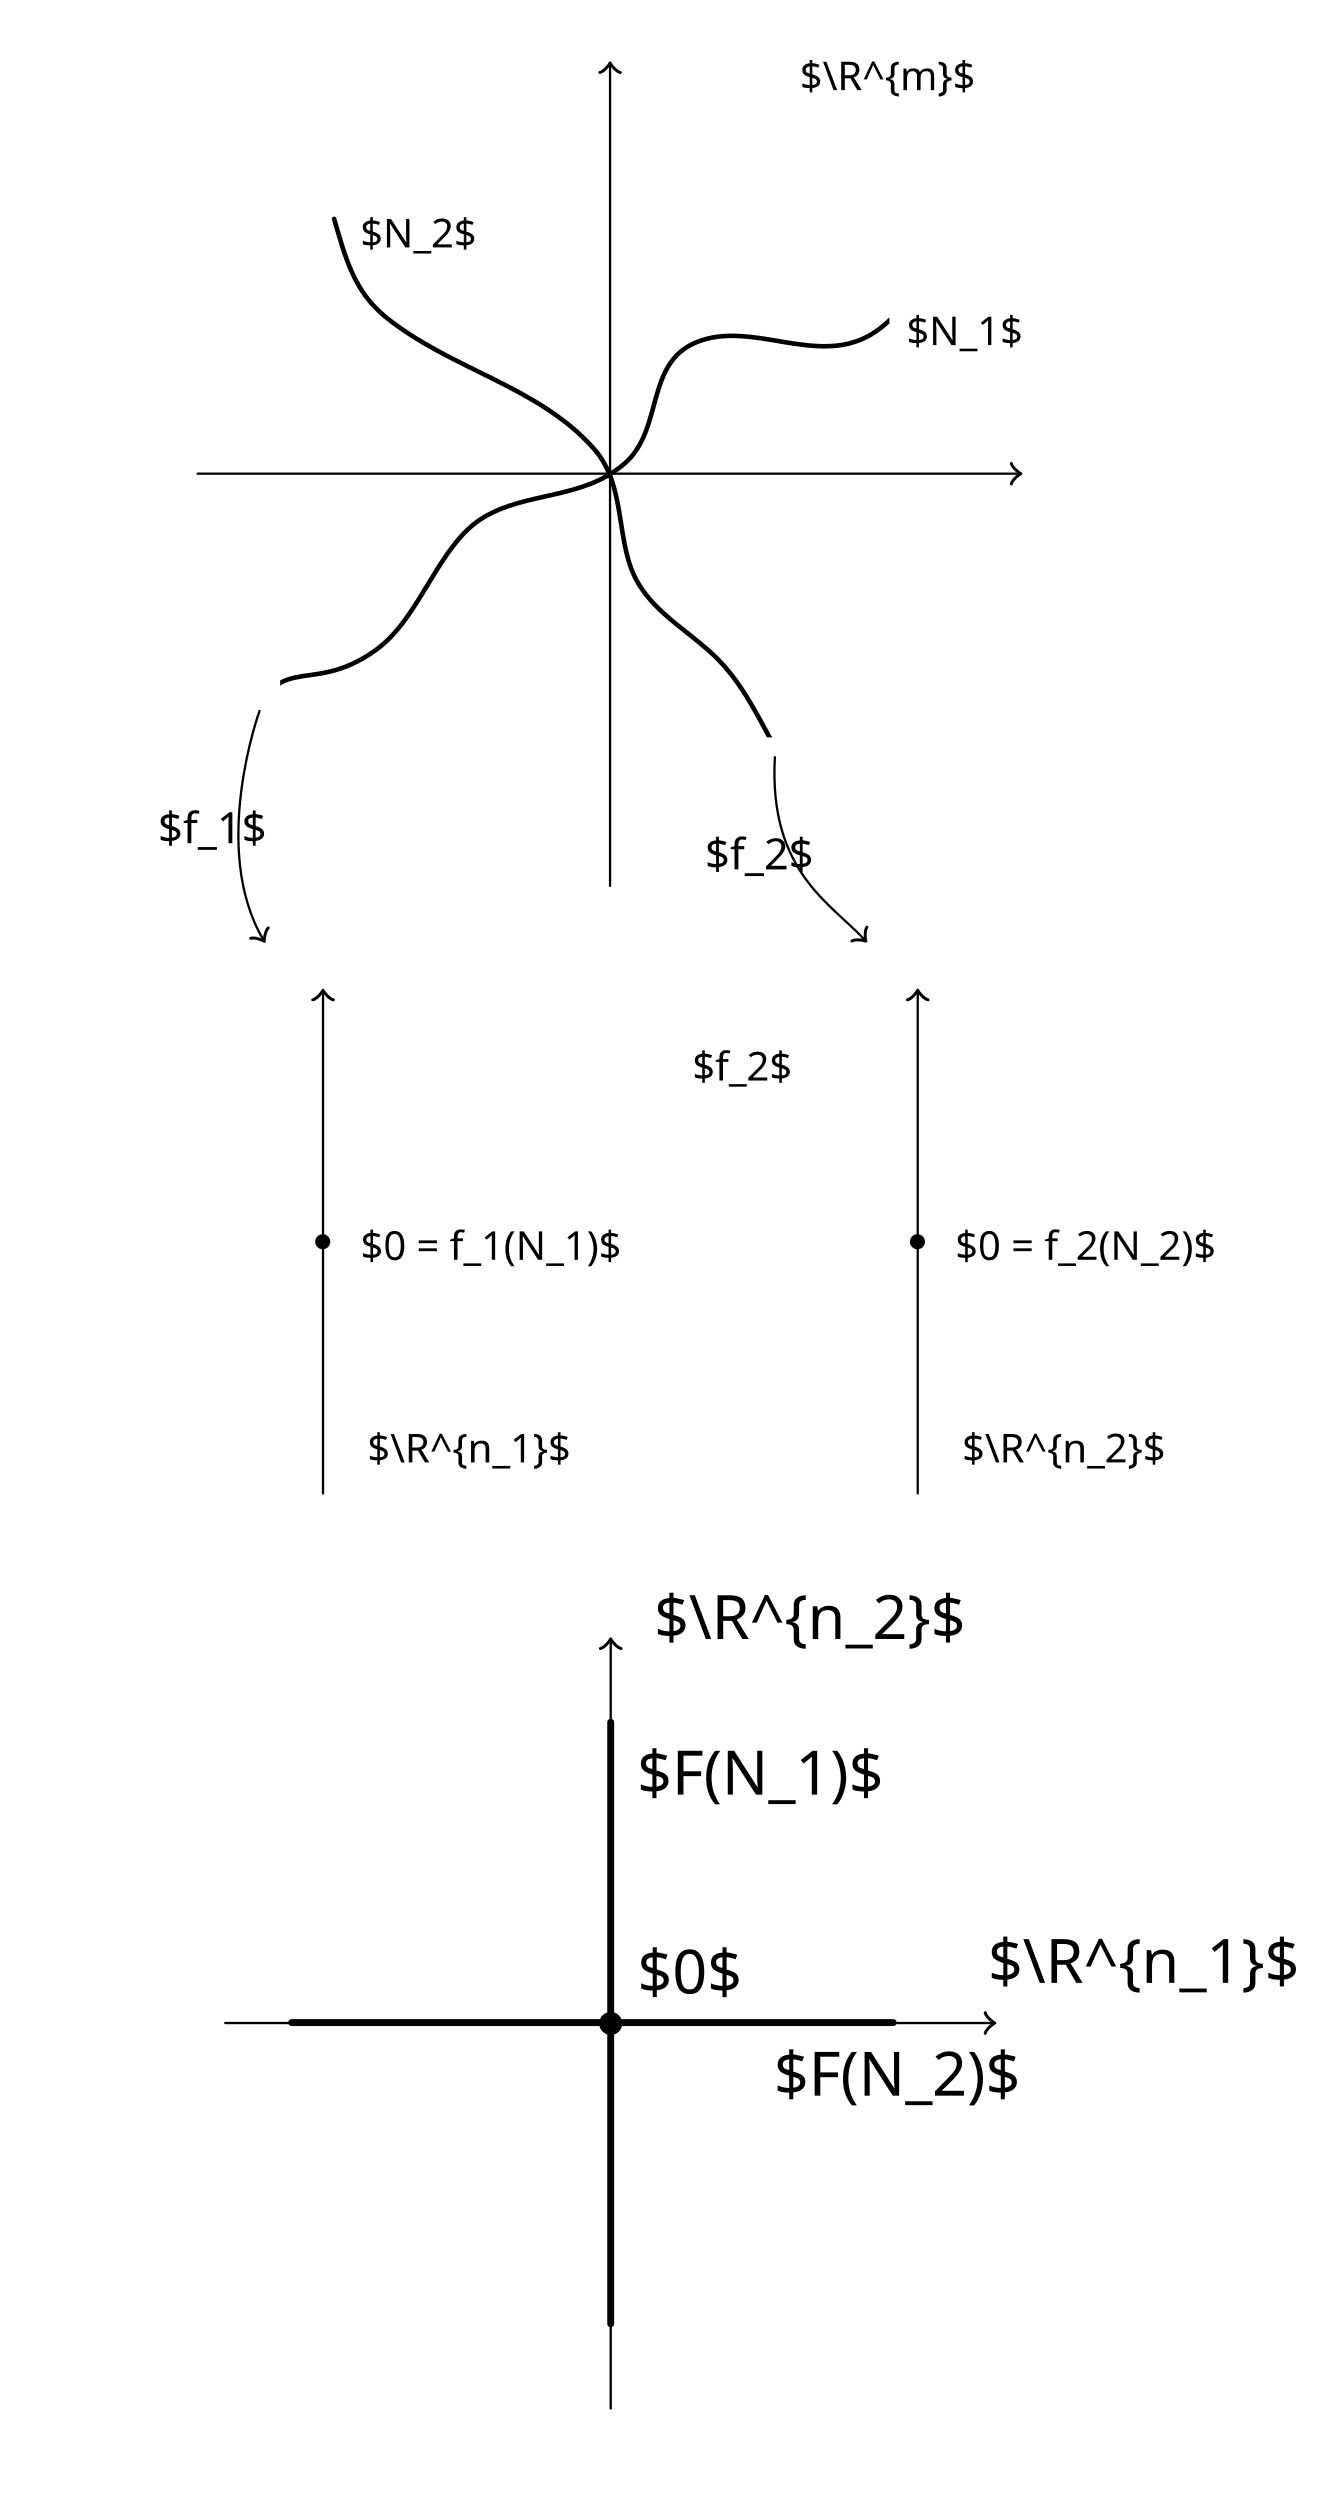
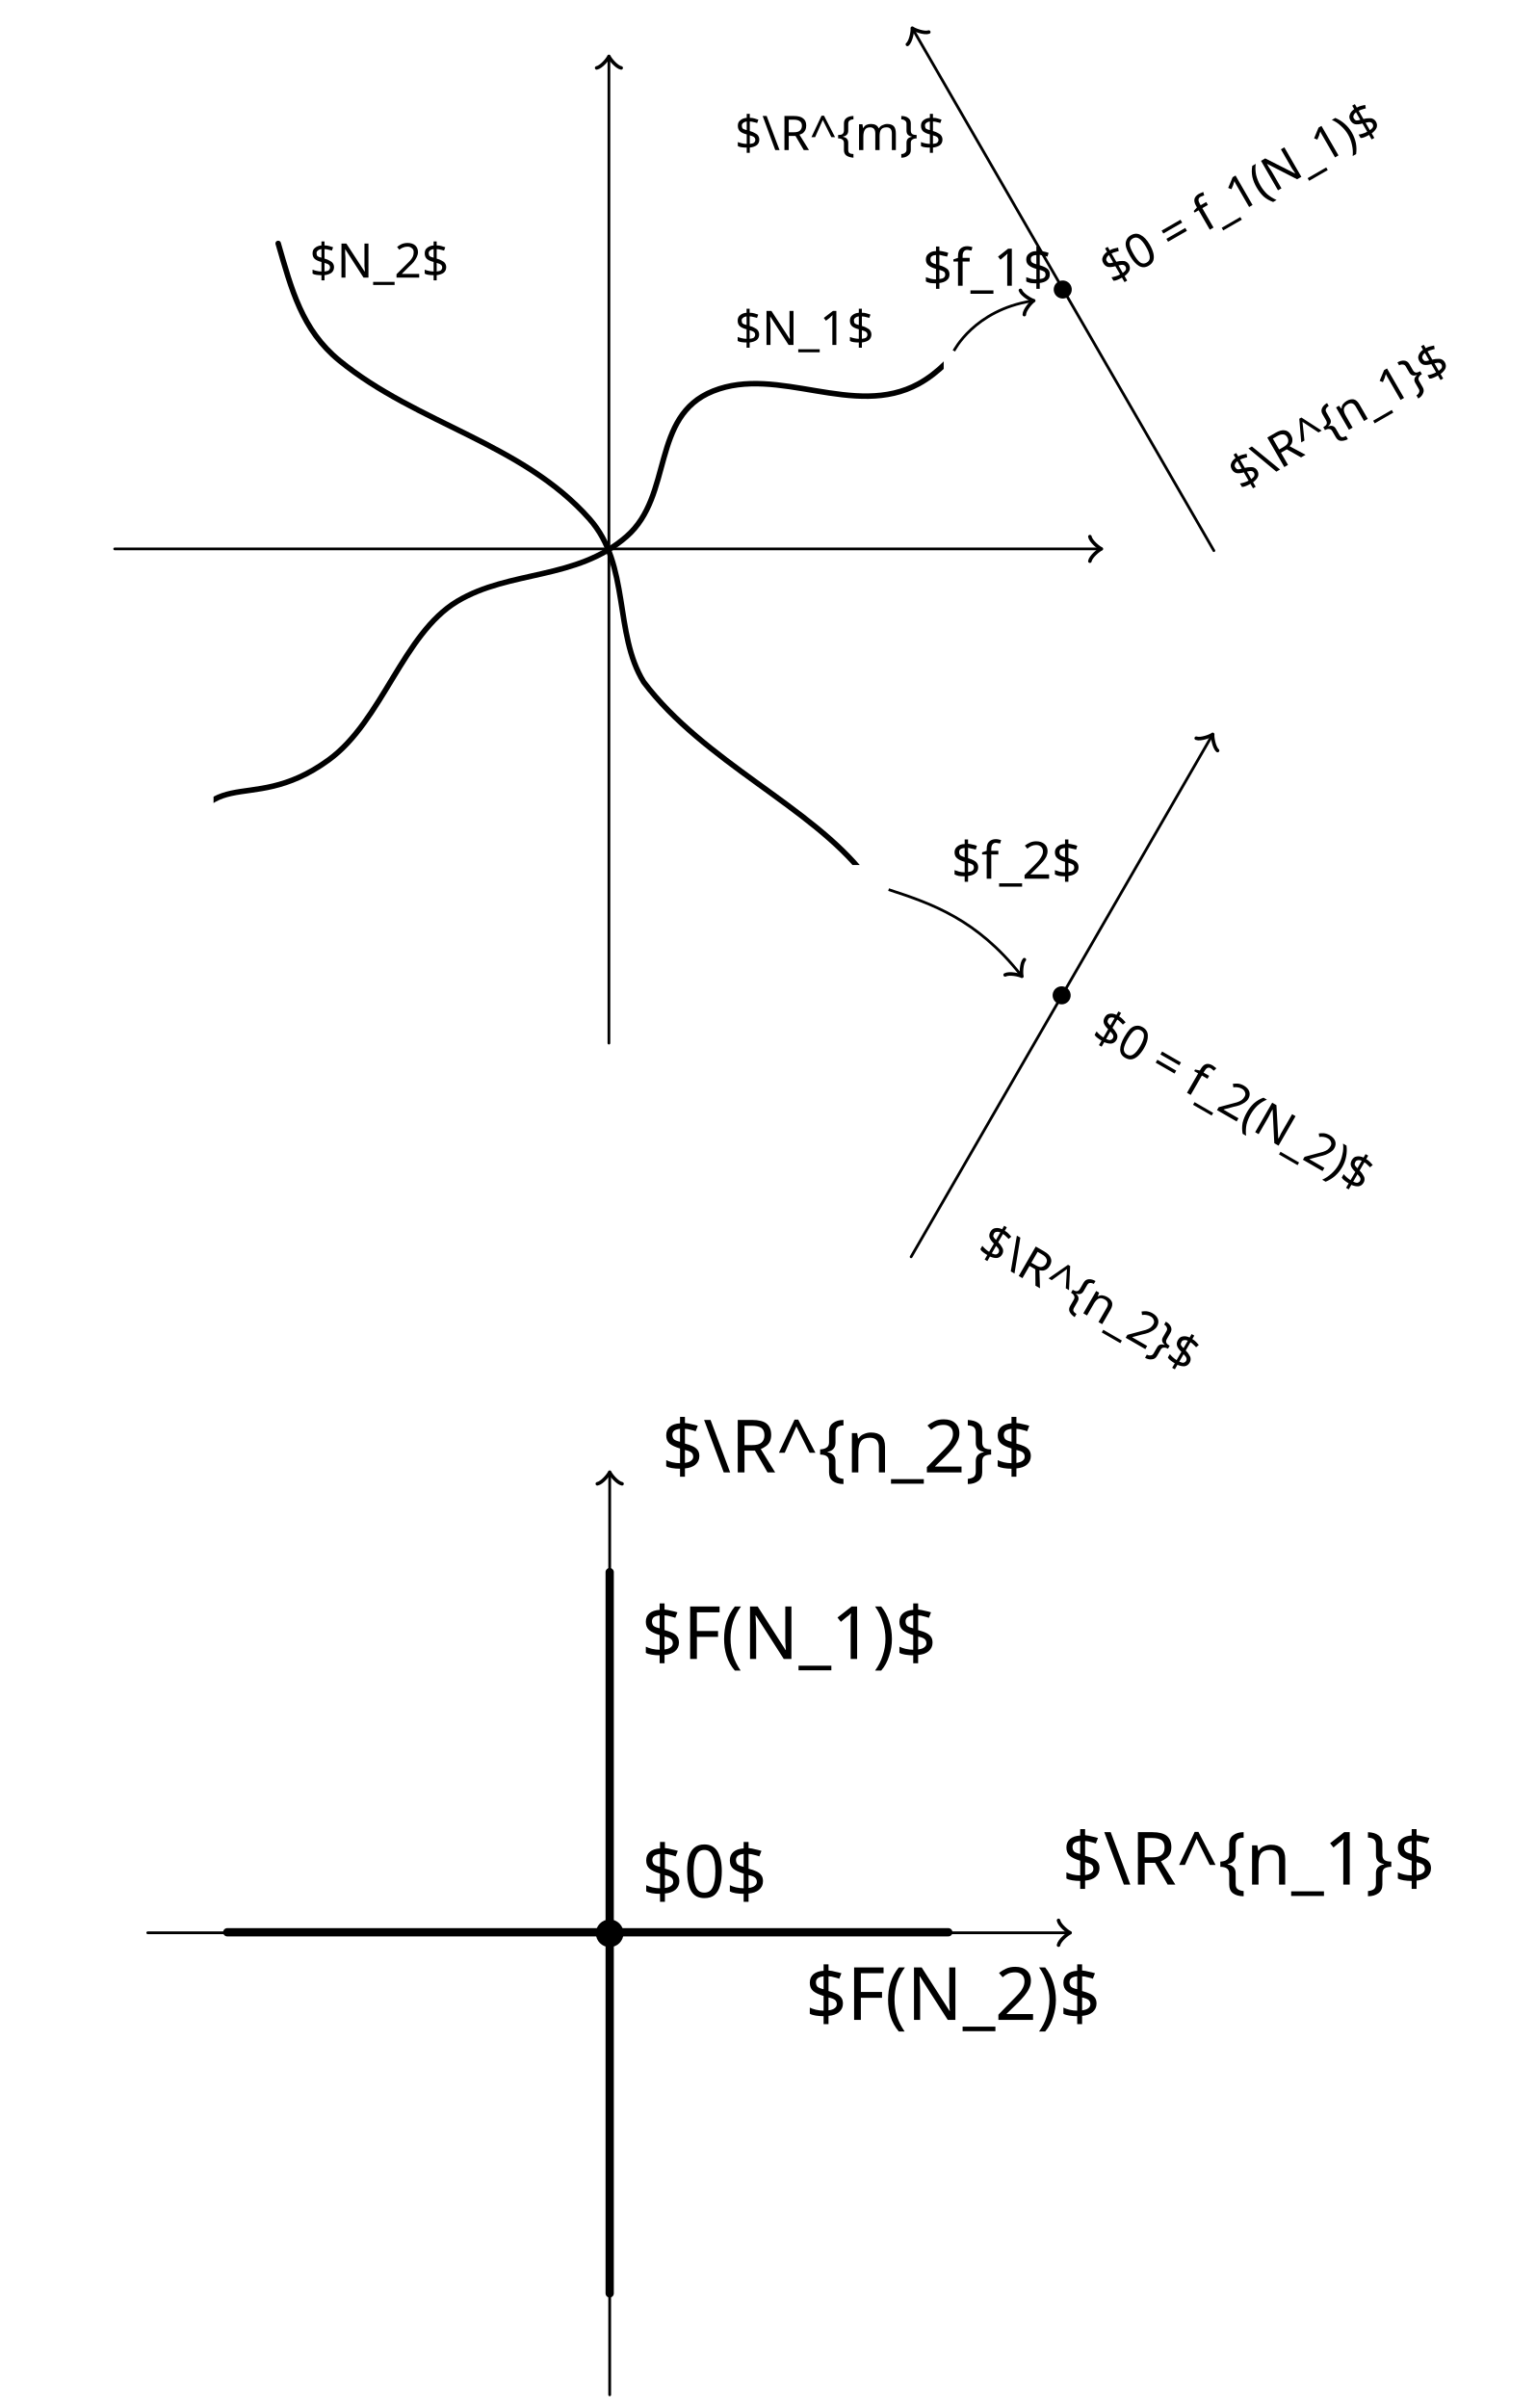
- <svg xmlns="http://www.w3.org/2000/svg" width="81.692mm" height="152.678mm" viewBox="0 0 81.692 152.678" version="1.1" id="svg8">
+ <svg xmlns="http://www.w3.org/2000/svg" width="78.218mm" height="122.675mm" viewBox="0 0 78.218 122.675" version="1.1" id="svg8">
  <defs id="defs2">
    <marker markerWidth="0.911" markerHeight="1.69" style="overflow:visible;stroke:#000000" refX="0" refY="0" orient="auto-start-reverse" id="marker-arrow-0.5308">
      <g id="g820" transform="scale(2.153529)">
        <path id="path818" style="fill:none;stroke:#000000;stroke-width:0.6;stroke-linecap:round;stroke-linejoin:round;stroke-miterlimit:10;stroke-dasharray:none;stroke-opacity:1" d="M -1.554,2.072 C -1.425,1.295 0,0.13 0.389,0 0,-0.13 -1.425,-1.295 -1.554,-2.072" />
      </g>
    </marker>
    <marker markerWidth="0.911" markerHeight="1.69" style="overflow:visible;stroke:#000000" refX="0" refY="0" orient="auto-start-reverse" id="marker-arrow-0.5308-3">
      <g id="g900" transform="scale(2.153529)">
        <path id="path898" style="fill:none;stroke:#000000;stroke-width:0.6;stroke-linecap:round;stroke-linejoin:round;stroke-miterlimit:10;stroke-dasharray:none;stroke-opacity:1" d="M -1.554,2.072 C -1.425,1.295 0,0.13 0.389,0 0,-0.13 -1.425,-1.295 -1.554,-2.072" />
      </g>
    </marker>
    <marker markerWidth="0.911" markerHeight="1.69" style="overflow:visible;stroke:#000000" refX="0" refY="0" orient="auto-start-reverse" id="marker-arrow-0.5308-1">
      <g id="g973" transform="scale(2.153529)">
        <path id="path971" style="fill:none;stroke:#000000;stroke-width:0.6;stroke-linecap:round;stroke-linejoin:round;stroke-miterlimit:10;stroke-dasharray:none;stroke-opacity:1" d="M -1.554,2.072 C -1.425,1.295 0,0.13 0.389,0 0,-0.13 -1.425,-1.295 -1.554,-2.072" />
      </g>
    </marker>
    <marker markerWidth="0.911" markerHeight="1.69" style="overflow:visible;stroke:#000000" refX="0" refY="0" orient="auto-start-reverse" id="marker-arrow-0.5308-9">
      <g id="g1029" transform="scale(2.153529)">
        <path id="path1027" style="fill:none;stroke:#000000;stroke-width:0.6;stroke-linecap:round;stroke-linejoin:round;stroke-miterlimit:10;stroke-dasharray:none;stroke-opacity:1" d="M -1.554,2.072 C -1.425,1.295 0,0.13 0.389,0 0,-0.13 -1.425,-1.295 -1.554,-2.072" />
      </g>
    </marker>
    <clipPath clipPathUnits="userSpaceOnUse" id="clipPath1230">
      <rect style="color:#000000;overflow:visible;opacity:1;vector-effect:none;fill:none;fill-opacity:1;stroke:#000000;stroke-width:0.281;stroke-linecap:round;stroke-linejoin:miter;stroke-miterlimit:4;stroke-dasharray:none;stroke-dashoffset:0;stroke-opacity:1;marker-start:none;marker-end:none" id="rect1232" width="24.679" height="23.082" x="70.445" y="233.087" />
    </clipPath>
    <marker markerWidth="0.911" markerHeight="1.69" style="overflow:visible;stroke:#000000" refX="0" refY="0" orient="auto-start-reverse" id="marker-arrow-0.5308-11">
      <g id="g1378" transform="scale(2.153529)">
        <path id="path1376" style="fill:none;stroke:#000000;stroke-width:0.6;stroke-linecap:round;stroke-linejoin:round;stroke-miterlimit:10;stroke-dasharray:none;stroke-opacity:1" d="M -1.554,2.072 C -1.425,1.295 0,0.13 0.389,0 0,-0.13 -1.425,-1.295 -1.554,-2.072" />
      </g>
    </marker>
    <marker markerWidth="0.911" markerHeight="1.69" style="overflow:visible;stroke:#000000" refX="0" refY="0" orient="auto-start-reverse" id="marker-arrow-0.5308-90">
      <g id="g1440" transform="scale(2.153529)">
        <path id="path1438" style="fill:none;stroke:#000000;stroke-width:0.6;stroke-linecap:round;stroke-linejoin:round;stroke-miterlimit:10;stroke-dasharray:none;stroke-opacity:1" d="M -1.554,2.072 C -1.425,1.295 0,0.13 0.389,0 0,-0.13 -1.425,-1.295 -1.554,-2.072" />
      </g>
    </marker>
    <marker markerWidth="0.911" markerHeight="1.69" style="overflow:visible;stroke:#000000" refX="0" refY="0" orient="auto-start-reverse" id="marker-arrow-0.5308-5">
      <g id="g1535" transform="scale(2.153529)">
        <path id="path1533" style="fill:none;stroke:#000000;stroke-width:0.6;stroke-linecap:round;stroke-linejoin:round;stroke-miterlimit:10;stroke-dasharray:none;stroke-opacity:1" d="M -1.554,2.072 C -1.425,1.295 0,0.13 0.389,0 0,-0.13 -1.425,-1.295 -1.554,-2.072" />
      </g>
    </marker>
    <marker markerWidth="0.911" markerHeight="1.69" style="overflow:visible;stroke:#000000" refX="0" refY="0" orient="auto-start-reverse" id="marker-arrow-0.5308-6">
      <g id="g1615" transform="scale(2.153529)">
        <path id="path1613" style="fill:none;stroke:#000000;stroke-width:0.6;stroke-linecap:round;stroke-linejoin:round;stroke-miterlimit:10;stroke-dasharray:none;stroke-opacity:1" d="M -1.554,2.072 C -1.425,1.295 0,0.13 0.389,0 0,-0.13 -1.425,-1.295 -1.554,-2.072" />
      </g>
    </marker>
    <marker markerWidth="0.911" markerHeight="1.69" style="overflow:visible;stroke:#000000" refX="0" refY="0" orient="auto-start-reverse" id="marker-arrow-0.5308-7">
      <g id="g1754" transform="scale(2.153529)">
        <path id="path1752" style="fill:none;stroke:#000000;stroke-width:0.6;stroke-linecap:round;stroke-linejoin:round;stroke-miterlimit:10;stroke-dasharray:none;stroke-opacity:1" d="M -1.554,2.072 C -1.425,1.295 0,0.13 0.389,0 0,-0.13 -1.425,-1.295 -1.554,-2.072" />
      </g>
    </marker>
+     <marker markerWidth="0.911" markerHeight="1.69" style="overflow:visible;stroke:#000000" refX="0" refY="0" orient="auto-start-reverse" id="marker-arrow-0.5308-908">
+       <g id="g1108" transform="scale(2.153529)">
+         <path id="path1106" style="fill:none;stroke:#000000;stroke-width:0.6;stroke-linecap:round;stroke-linejoin:round;stroke-miterlimit:10;stroke-dasharray:none;stroke-opacity:1" d="M -1.554,2.072 C -1.425,1.295 0,0.13 0.389,0 0,-0.13 -1.425,-1.295 -1.554,-2.072" />
+       </g>
+     </marker>
  </defs>
-   <g id="layer1" transform="translate(-45.32177,-198.7728)">
+   <g id="layer1" transform="translate(-51.55171,-199.7379)">
    <path id="path842" d="M 82.579,252.879 V 202.729" style="color:#000000;overflow:visible;opacity:1;vector-effect:none;fill:none;fill-opacity:1;stroke:#000000;stroke-width:0.14;stroke-linecap:round;stroke-linejoin:miter;stroke-miterlimit:4;stroke-dasharray:none;stroke-dashoffset:0;stroke-opacity:1;marker-start:none;marker-end:url(#marker-arrow-0.5308)" />
    <g id="g1228" clip-path="url(#clipPath1230)" transform="matrix(1.507556,0,0,1.507311,-43.76725,-142.3191)" style="fill:none;fill-opacity:1;stroke:#000000;stroke-width:0.186;stroke-dasharray:none;stroke-opacity:1;marker-start:none;marker-end:none">
      <path id="path844" d="m 101.869,235.154 c -4.068,-2.1 -4.876,3.269 -7.594,4.751 -2.177,1.188 -4.743,-0.637 -6.944,0.244 -2.124,0.849 -1.339,3.527 -2.924,4.914 -1.694,1.483 -3.952,1.129 -5.726,2.193 -1.838,1.103 -2.53,4.04 -4.345,5.36 -2.845,2.069 -4.188,-0.345 -5.239,3.858 -0.168,0.671 -0.703,1.058 -0.772,1.746" style="color:#000000;clip-rule:nonzero;display:inline;overflow:visible;visibility:visible;opacity:1;isolation:auto;mix-blend-mode:normal;color-interpolation:sRGB;color-interpolation-filters:linearRGB;solid-color:#000000;solid-opacity:1;fill:none;fill-opacity:1;fill-rule:evenodd;stroke:#000000;stroke-width:0.186;stroke-linecap:round;stroke-linejoin:round;stroke-miterlimit:4;stroke-dasharray:none;stroke-dashoffset:0;stroke-opacity:1;marker-start:none;marker-end:none;color-rendering:auto;image-rendering:auto;shape-rendering:auto;text-rendering:auto;enable-background:accumulate" />
-       <path id="path864" d="m 72.63,235.16 c 0.449,1.545 0.796,2.923 2.073,3.963 2.627,2.14 6.181,2.789 8.448,5.347 1.387,1.564 0.814,3.862 1.834,5.514 0.778,1.26 2.168,1.985 3.185,3.011 1.446,1.459 2.08,3.492 3.262,5.072" style="color:#000000;clip-rule:nonzero;display:inline;overflow:visible;visibility:visible;opacity:1;isolation:auto;mix-blend-mode:normal;color-interpolation:sRGB;color-interpolation-filters:linearRGB;solid-color:#000000;solid-opacity:1;fill:none;fill-opacity:1;fill-rule:evenodd;stroke:#000000;stroke-width:0.186;stroke-linecap:round;stroke-linejoin:round;stroke-miterlimit:4;stroke-dasharray:none;stroke-dashoffset:0;stroke-opacity:1;marker-start:none;marker-end:none;color-rendering:auto;image-rendering:auto;shape-rendering:auto;text-rendering:auto;enable-background:accumulate" />
+       <path id="path864" d="m 72.63,235.16 c 0.449,1.545 0.796,2.923 2.073,3.963 2.627,2.14 6.181,2.789 8.448,5.347 1.387,1.564 0.814,3.862 1.834,5.514 2.024,2.684 5.676,4.22 7.456,6.518" style="color:#000000;clip-rule:nonzero;display:inline;overflow:visible;visibility:visible;opacity:1;isolation:auto;mix-blend-mode:normal;color-interpolation:sRGB;color-interpolation-filters:linearRGB;solid-color:#000000;solid-opacity:1;fill:none;fill-opacity:1;fill-rule:evenodd;stroke:#000000;stroke-width:0.186;stroke-linecap:round;stroke-linejoin:round;stroke-miterlimit:4;stroke-dasharray:none;stroke-dashoffset:0;stroke-opacity:1;marker-start:none;marker-end:none;color-rendering:auto;image-rendering:auto;shape-rendering:auto;text-rendering:auto;enable-background:accumulate" />
    </g>
-     <text id="text884" xml:space="preserve" style="font-size:2.435px;font-family:'Iosevka Term';-inkscape-font-specification:'Iosevka Term, Normal';fill:#000000;fill-opacity:1;stroke:none;stroke-width:0.265" y="204.295" x="94.157" transform="scale(1.000082,0.9999185)">
-       <tspan id="tspan882" x="94.157" y="204.295" style="stroke-width:0.265">$\R^{m}$</tspan>
+     <text id="text884" xml:space="preserve" style="font-size:2.435px;font-family:'Iosevka Term';-inkscape-font-specification:'Iosevka Term, Normal';fill:#000000;fill-opacity:1;stroke:none;stroke-width:0.265" y="207.4" x="88.984" transform="scale(1.000082,0.9999185)">
+       <tspan id="tspan882" x="88.984" y="207.4" style="stroke-width:0.265">$\R^{m}$</tspan>
    </text>
-     <text id="text935" xml:space="preserve" style="font-size:2.435px;font-family:'Iosevka Term';-inkscape-font-specification:'Iosevka Term, Normal';fill:#000000;fill-opacity:1;stroke:none;stroke-width:0.265" y="219.868" x="100.673" transform="scale(1.000082,0.9999185)">
-       <tspan id="tspan933" x="100.673" y="219.868" style="stroke-width:0.265">$N_1$</tspan>
+     <text id="text935" xml:space="preserve" style="font-size:2.435px;font-family:'Iosevka Term';-inkscape-font-specification:'Iosevka Term, Normal';fill:#000000;fill-opacity:1;stroke:none;stroke-width:0.265" y="217.329" x="88.976" transform="scale(1.000082,0.9999185)">
+       <tspan id="tspan933" x="88.976" y="217.329" style="stroke-width:0.265">$N_1$</tspan>
    </text>
    <text x="67.315" y="213.899" style="font-size:2.435px;font-family:'Iosevka Term';-inkscape-font-specification:'Iosevka Term, Normal';fill:#000000;fill-opacity:1;stroke:none;stroke-width:0.265" xml:space="preserve" id="text949" transform="scale(1.000082,0.9999185)">
      <tspan style="stroke-width:0.265" y="213.899" x="67.315" id="tspan947">$N_2$</tspan>
    </text>
-     <g transform="matrix(0.9203335,0,0,0.9201836,-40.78717,56.52283)" id="g1023" style="stroke-width:1.087">
+     <g transform="matrix(0.7970322,0.4601668,-0.4600918,0.7969023,91.59441,-9.489692)" id="g1023" style="stroke-width:1.087">
      <path style="color:#000000;overflow:visible;opacity:1;vector-effect:none;fill:none;fill-opacity:1;stroke:#000000;stroke-width:0.153;stroke-linecap:round;stroke-linejoin:miter;stroke-miterlimit:4;stroke-dasharray:none;stroke-dashoffset:0;stroke-opacity:1;marker-start:none;marker-end:url(#marker-arrow-0.5308)" d="m 154.461,253.704 -1e-5,-33.27" id="path1019" />
      <circle id="circle1021" style="fill:#000000;stroke:none;stroke-width:1.087" cx="154.442" cy="237" r="0.5" />
    </g>
-     <text id="text1080" xml:space="preserve" style="font-size:2.435px;font-family:'Iosevka Term';-inkscape-font-specification:'Iosevka Term, Normal';fill:#000000;fill-opacity:1;stroke:none;stroke-width:0.265" y="264.787" x="87.592" transform="scale(1.000082,0.9999185)">
-       <tspan id="tspan1078" x="87.592" y="264.787" style="stroke-width:0.265">$f_2$</tspan>
+     <text y="177.56" x="219.422" style="font-size:2.435px;font-family:'Iosevka Term';-inkscape-font-specification:'Iosevka Term, Normal';fill:#000000;fill-opacity:1;stroke:none;stroke-width:0.265" xml:space="preserve" id="text1142" transform="matrix(0.866096,0.5000408,-0.4999592,0.8659548,0,0)">
+       <tspan style="stroke-width:0.265" y="177.56" x="219.422" id="tspan1140">$\R^{n_2}$</tspan>
    </text>
-     <text y="288.107" x="104.066" style="font-size:2.435px;font-family:'Iosevka Term';-inkscape-font-specification:'Iosevka Term, Normal';fill:#000000;fill-opacity:1;stroke:none;stroke-width:0.265" xml:space="preserve" id="text1142" transform="scale(1.000082,0.9999185)">
-       <tspan style="stroke-width:0.265" y="288.107" x="104.066" id="tspan1140">$\R^{n_2}$</tspan>
+     <text id="text1146" xml:space="preserve" style="font-size:2.435px;font-family:'Iosevka Term';-inkscape-font-specification:'Iosevka Term, Normal';fill:#000000;fill-opacity:1;stroke:none;stroke-width:0.265" x="219.005" y="165.189" transform="matrix(0.866096,0.5000408,-0.4999592,0.8659548,0,0)">
+       <tspan id="tspan1144" x="219.005" y="165.189" style="stroke-width:0.265">$0 = f_2(N_2)$</tspan>
    </text>
-     <text id="text1146" xml:space="preserve" style="font-size:2.435px;font-family:'Iosevka Term';-inkscape-font-specification:'Iosevka Term, Normal';fill:#000000;fill-opacity:1;stroke:none;stroke-width:0.265" x="103.649" y="275.736" transform="scale(1.000082,0.9999185)">
-       <tspan id="tspan1144" x="103.649" y="275.736" style="stroke-width:0.265">$0 = f_2(N_2)$</tspan>
-     </text>
-     <g id="g1172" transform="matrix(0,-1.409117,-1.409092,0,416.5728,539.975)" style="stroke-width:0.71">
+     <g id="g1172" transform="matrix(0,-1.409117,-1.409092,0,416.5728,515.856)" style="stroke-width:0.71">
      <path id="path1168" d="m 154.461,253.704 -1e-5,-33.27" style="color:#000000;overflow:visible;opacity:1;vector-effect:none;fill:none;fill-opacity:1;stroke:#000000;stroke-width:0.1;stroke-linecap:round;stroke-linejoin:miter;stroke-miterlimit:4;stroke-dasharray:none;stroke-dashoffset:0;stroke-opacity:1;marker-start:none;marker-end:url(#marker-arrow-0.5308)" />
      <circle r="0.5" cy="237" cx="154.442" style="fill:#000000;stroke:none;stroke-width:0.71" id="circle1170" />
      <path style="color:#000000;overflow:visible;opacity:1;vector-effect:none;fill:none;fill-opacity:1;stroke:#000000;stroke-width:0.1;stroke-linecap:round;stroke-linejoin:miter;stroke-miterlimit:4;stroke-dasharray:none;stroke-dashoffset:0;stroke-opacity:1;marker-start:none;marker-end:url(#marker-arrow-0.5308)" d="M 137.757,237 171.028,237" id="path1182" />
    </g>
-     <text id="text1176" xml:space="preserve" style="font-size:3.728px;font-family:'Iosevka Term';-inkscape-font-specification:'Iosevka Term, Normal';fill:#000000;fill-opacity:1;stroke:none;stroke-width:0.265" x="105.657" y="319.866" transform="scale(0.9999912,1.000009)">
-       <tspan id="tspan1174" x="105.657" y="319.866" style="stroke-width:0.265">$\R^{n_1}$</tspan>
+     <text id="text1176" xml:space="preserve" style="font-size:3.728px;font-family:'Iosevka Term';-inkscape-font-specification:'Iosevka Term, Normal';fill:#000000;fill-opacity:1;stroke:none;stroke-width:0.265" x="105.657" y="295.747" transform="scale(0.9999912,1.000009)">
+       <tspan id="tspan1174" x="105.657" y="295.747" style="stroke-width:0.265">$\R^{n_1}$</tspan>
    </text>
-     <text y="320.521" x="84.247" style="font-size:3.728px;font-family:'Iosevka Term';-inkscape-font-specification:'Iosevka Term, Normal';fill:#000000;fill-opacity:1;stroke:none;stroke-width:0.265" xml:space="preserve" id="text1180" transform="scale(0.9999912,1.000009)">
-       <tspan style="stroke-width:0.265" y="320.521" x="84.247" id="tspan1178">$0$</tspan>
+     <text y="296.402" x="84.247" style="font-size:3.728px;font-family:'Iosevka Term';-inkscape-font-specification:'Iosevka Term, Normal';fill:#000000;fill-opacity:1;stroke:none;stroke-width:0.265" xml:space="preserve" id="text1180" transform="scale(0.9999912,1.000009)">
+       <tspan style="stroke-width:0.265" y="296.402" x="84.247" id="tspan1178">$0$</tspan>
    </text>
-     <text y="298.866" x="85.264" style="font-size:3.728px;font-family:'Iosevka Term';-inkscape-font-specification:'Iosevka Term, Normal';fill:#000000;fill-opacity:1;stroke:none;stroke-width:0.265" xml:space="preserve" id="text1186" transform="scale(0.9999912,1.000009)">
-       <tspan style="stroke-width:0.265" y="298.866" x="85.264" id="tspan1184">$\R^{n_2}$</tspan>
+     <text y="274.748" x="85.264" style="font-size:3.728px;font-family:'Iosevka Term';-inkscape-font-specification:'Iosevka Term, Normal';fill:#000000;fill-opacity:1;stroke:none;stroke-width:0.265" xml:space="preserve" id="text1186" transform="scale(0.9999912,1.000009)">
+       <tspan style="stroke-width:0.265" y="274.748" x="85.264" id="tspan1184">$\R^{n_2}$</tspan>
    </text>
-     <path style="color:#000000;overflow:visible;opacity:1;vector-effect:none;fill:none;fill-opacity:1;stroke:#000000;stroke-width:0.421;stroke-linecap:round;stroke-linejoin:miter;stroke-miterlimit:4;stroke-dasharray:none;stroke-dashoffset:0;stroke-opacity:1;marker-start:none;marker-end:none" d="M 63.131,322.296 H 99.874" id="path1192" />
-     <path id="path1202" d="m 82.618,303.949 v 36.744" style="color:#000000;overflow:visible;opacity:1;vector-effect:none;fill:none;fill-opacity:1;stroke:#000000;stroke-width:0.421;stroke-linecap:round;stroke-linejoin:miter;stroke-miterlimit:4;stroke-dasharray:none;stroke-dashoffset:0;stroke-opacity:1;marker-start:none;marker-end:none" />
-     <text id="text1206" xml:space="preserve" style="font-size:3.728px;font-family:'Iosevka Term';-inkscape-font-specification:'Iosevka Term, Normal';fill:#000000;fill-opacity:1;stroke:none;stroke-width:0.265" x="84.225" y="308.368" transform="scale(0.9999912,1.000009)">
-       <tspan id="tspan1204" x="84.225" y="308.368" style="stroke-width:0.265">$F(N_1)$</tspan>
+     <path style="color:#000000;overflow:visible;opacity:1;vector-effect:none;fill:none;fill-opacity:1;stroke:#000000;stroke-width:0.421;stroke-linecap:round;stroke-linejoin:miter;stroke-miterlimit:4;stroke-dasharray:none;stroke-dashoffset:0;stroke-opacity:1;marker-start:none;marker-end:none" d="M 63.131,298.177 H 99.874" id="path1192" />
+     <path id="path1202" d="m 82.618,279.83 v 36.744" style="color:#000000;overflow:visible;opacity:1;vector-effect:none;fill:none;fill-opacity:1;stroke:#000000;stroke-width:0.421;stroke-linecap:round;stroke-linejoin:miter;stroke-miterlimit:4;stroke-dasharray:none;stroke-dashoffset:0;stroke-opacity:1;marker-start:none;marker-end:none" />
+     <text id="text1206" xml:space="preserve" style="font-size:3.728px;font-family:'Iosevka Term';-inkscape-font-specification:'Iosevka Term, Normal';fill:#000000;fill-opacity:1;stroke:none;stroke-width:0.265" x="84.225" y="284.249" transform="scale(0.9999912,1.000009)">
+       <tspan id="tspan1204" x="84.225" y="284.249" style="stroke-width:0.265">$F(N_1)$</tspan>
    </text>
-     <text y="326.754" x="92.583" style="font-size:3.728px;font-family:'Iosevka Term';-inkscape-font-specification:'Iosevka Term, Normal';fill:#000000;fill-opacity:1;stroke:none;stroke-width:0.265" xml:space="preserve" id="text1220" transform="scale(0.9999912,1.000009)">
-       <tspan style="stroke-width:0.265" y="326.754" x="92.583" id="tspan1218">$F(N_2)$</tspan>
+     <text y="302.635" x="92.583" style="font-size:3.728px;font-family:'Iosevka Term';-inkscape-font-specification:'Iosevka Term, Normal';fill:#000000;fill-opacity:1;stroke:none;stroke-width:0.265" xml:space="preserve" id="text1220" transform="scale(0.9999912,1.000009)">
+       <tspan style="stroke-width:0.265" y="302.635" x="92.583" id="tspan1218">$F(N_2)$</tspan>
    </text>
    <path style="color:#000000;overflow:visible;opacity:1;vector-effect:none;fill:none;fill-opacity:1;stroke:#000000;stroke-width:0.14;stroke-linecap:round;stroke-linejoin:miter;stroke-miterlimit:4;stroke-dasharray:none;stroke-dashoffset:0;stroke-opacity:1;marker-start:none;marker-end:url(#marker-arrow-0.5308)" d="m 57.397,227.701 h 50.158" id="path1222" />
-     <g style="stroke-width:1.087" id="g1740" transform="matrix(0.9203335,0,0,0.9201836,-77.10713,56.52283)">
+     <g style="stroke-width:1.087" id="g1740" transform="matrix(0.7970322,-0.4601668,0.4600918,0.7969023,-126.4334,96.69056)">
      <path id="path1736" d="m 154.461,253.704 -1e-5,-33.27" style="color:#000000;overflow:visible;opacity:1;vector-effect:none;fill:none;fill-opacity:1;stroke:#000000;stroke-width:0.153;stroke-linecap:round;stroke-linejoin:miter;stroke-miterlimit:4;stroke-dasharray:none;stroke-dashoffset:0;stroke-opacity:1;marker-start:none;marker-end:url(#marker-arrow-0.5308)" />
      <circle r="0.5" cy="237" cx="154.442" style="fill:#000000;stroke:none;stroke-width:1.087" id="circle1738" />
    </g>
-     <text transform="scale(1.000082,0.9999185)" id="text1744" xml:space="preserve" style="font-size:2.435px;font-family:'Iosevka Term';-inkscape-font-specification:'Iosevka Term, Normal';fill:#000000;fill-opacity:1;stroke:none;stroke-width:0.265" x="67.749" y="288.107">
-       <tspan id="tspan1742" x="67.749" y="288.107" style="stroke-width:0.265">$\R^{n_1}$</tspan>
+     <text transform="matrix(0.866096,-0.5000408,0.4999593,0.8659548,0,0)" id="text1744" xml:space="preserve" style="font-size:2.435px;font-family:'Iosevka Term';-inkscape-font-specification:'Iosevka Term, Normal';fill:#000000;fill-opacity:1;stroke:none;stroke-width:0.265" x="-12.978" y="252.101">
+       <tspan id="tspan1742" x="-12.978" y="252.101" style="stroke-width:0.265">$\R^{n_1}$</tspan>
    </text>
-     <text transform="scale(1.000082,0.9999185)" y="275.736" x="67.332" style="font-size:2.435px;font-family:'Iosevka Term';-inkscape-font-specification:'Iosevka Term, Normal';fill:#000000;fill-opacity:1;stroke:none;stroke-width:0.265" xml:space="preserve" id="text1748">
-       <tspan style="stroke-width:0.265" y="275.736" x="67.332" id="tspan1746">$0 = f_1(N_1)$</tspan>
+     <text transform="matrix(0.866096,-0.5000408,0.4999593,0.8659548,0,0)" y="239.73" x="-13.394" style="font-size:2.435px;font-family:'Iosevka Term';-inkscape-font-specification:'Iosevka Term, Normal';fill:#000000;fill-opacity:1;stroke:none;stroke-width:0.265" xml:space="preserve" id="text1748">
+       <tspan style="stroke-width:0.265" y="239.73" x="-13.394" id="tspan1746">$0 = f_1(N_1)$</tspan>
    </text>
-     <path style="color:#000000;overflow:visible;opacity:1;vector-effect:none;fill:none;fill-opacity:1;stroke:#000000;stroke-width:0.14;stroke-linecap:round;stroke-linejoin:miter;stroke-miterlimit:4;stroke-dasharray:none;stroke-dashoffset:0;stroke-opacity:1;marker-start:none;marker-end:url(#marker-arrow-0.5308)" d="m 61.171,242.194 c 0,0 -3.057,8.42 0.235,13.97" id="path1750" />
-     <text id="text1850" xml:space="preserve" style="font-size:2.646px;font-family:'Iosevka Term';-inkscape-font-specification:'Iosevka Term, Normal';fill:#000000;fill-opacity:1;stroke:none;stroke-width:0.265" x="54.978" y="250.269">
-       <tspan id="tspan1848" x="54.978" y="250.269" style="stroke-width:0.265">$f_1$</tspan>
+     <text id="text1850" xml:space="preserve" style="font-size:2.646px;font-family:'Iosevka Term';-inkscape-font-specification:'Iosevka Term, Normal';fill:#000000;fill-opacity:1;stroke:none;stroke-width:0.265" x="98.573" y="214.299">
+       <tspan id="tspan1848" x="98.573" y="214.299" style="stroke-width:0.265">$f_1$</tspan>
    </text>
-     <path id="path1862" d="m 92.644,245.02 c -0.385,6.979 3.413,8.907 5.481,11.144" style="color:#000000;overflow:visible;opacity:1;vector-effect:none;fill:none;fill-opacity:1;stroke:#000000;stroke-width:0.14;stroke-linecap:round;stroke-linejoin:miter;stroke-miterlimit:4;stroke-dasharray:none;stroke-dashoffset:0;stroke-opacity:1;marker-start:none;marker-end:url(#marker-arrow-0.5308)" />
-     <text y="251.867" x="88.382" style="font-size:2.646px;font-family:'Iosevka Term';-inkscape-font-specification:'Iosevka Term, Normal';fill:#000000;fill-opacity:1;stroke:none;stroke-width:0.265" xml:space="preserve" id="text1866">
-       <tspan style="stroke-width:0.265" y="251.867" x="88.382" id="tspan1864">$f_2$</tspan>
+     <text y="244.504" x="100.034" style="font-size:2.646px;font-family:'Iosevka Term';-inkscape-font-specification:'Iosevka Term, Normal';fill:#000000;fill-opacity:1;stroke:none;stroke-width:0.265" xml:space="preserve" id="text1866">
+       <tspan style="stroke-width:0.265" y="244.504" x="100.034" id="tspan1864">$f_2$</tspan>
    </text>
+     <path style="color:#000000;overflow:visible;opacity:1;vector-effect:none;fill:none;fill-opacity:1;stroke:#000000;stroke-width:0.14;stroke-linecap:butt;stroke-linejoin:miter;stroke-miterlimit:4;stroke-dasharray:none;stroke-dashoffset:0;stroke-opacity:1;marker-start:none;marker-end:url(#marker-arrow-0.5308)" d="m 96.83,245.059 c 2.218,0.719 4.495,1.52 6.719,4.324" id="path1104" />
+     <path style="color:#000000;overflow:visible;opacity:1;vector-effect:none;fill:none;fill-opacity:1;stroke:#000000;stroke-width:0.14;stroke-linecap:butt;stroke-linejoin:miter;stroke-miterlimit:4;stroke-dasharray:none;stroke-dashoffset:0;stroke-opacity:1;marker-start:none;marker-end:url(#marker-arrow-0.5308)" d="m 100.158,217.614 c 0,0 1.035,-2.07 3.951,-2.54" id="path1211" />
  </g>
</svg>
